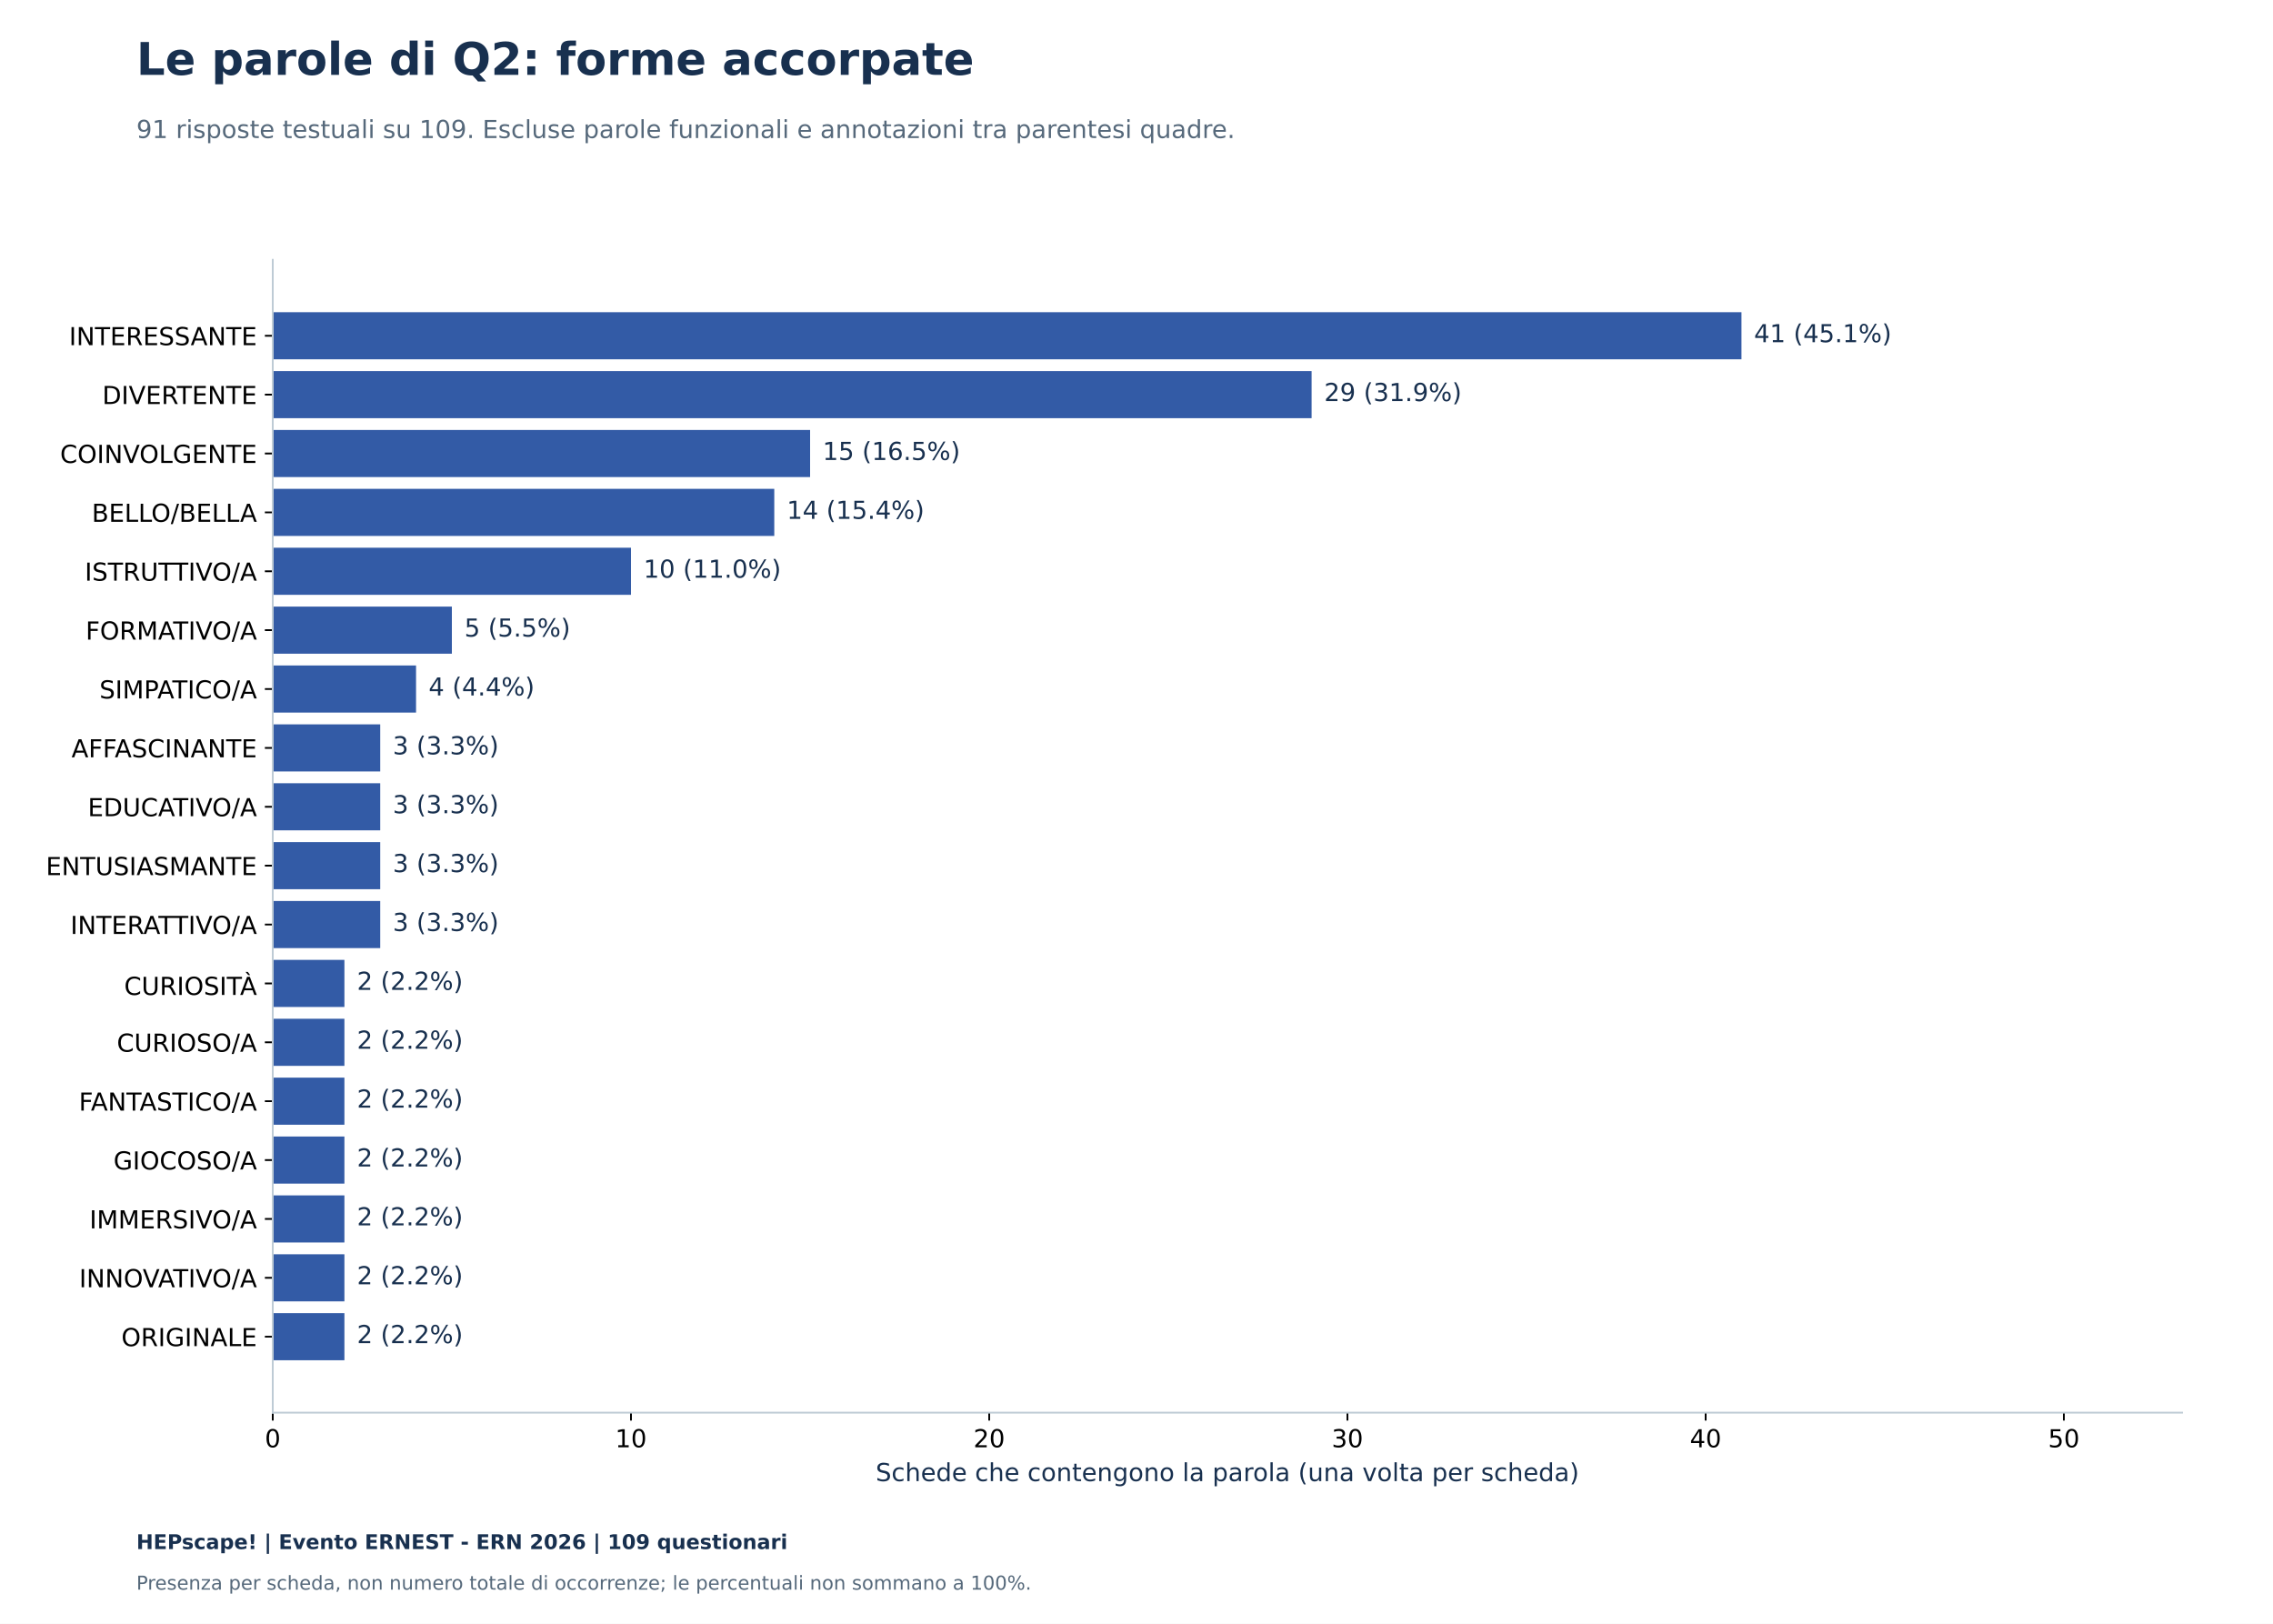
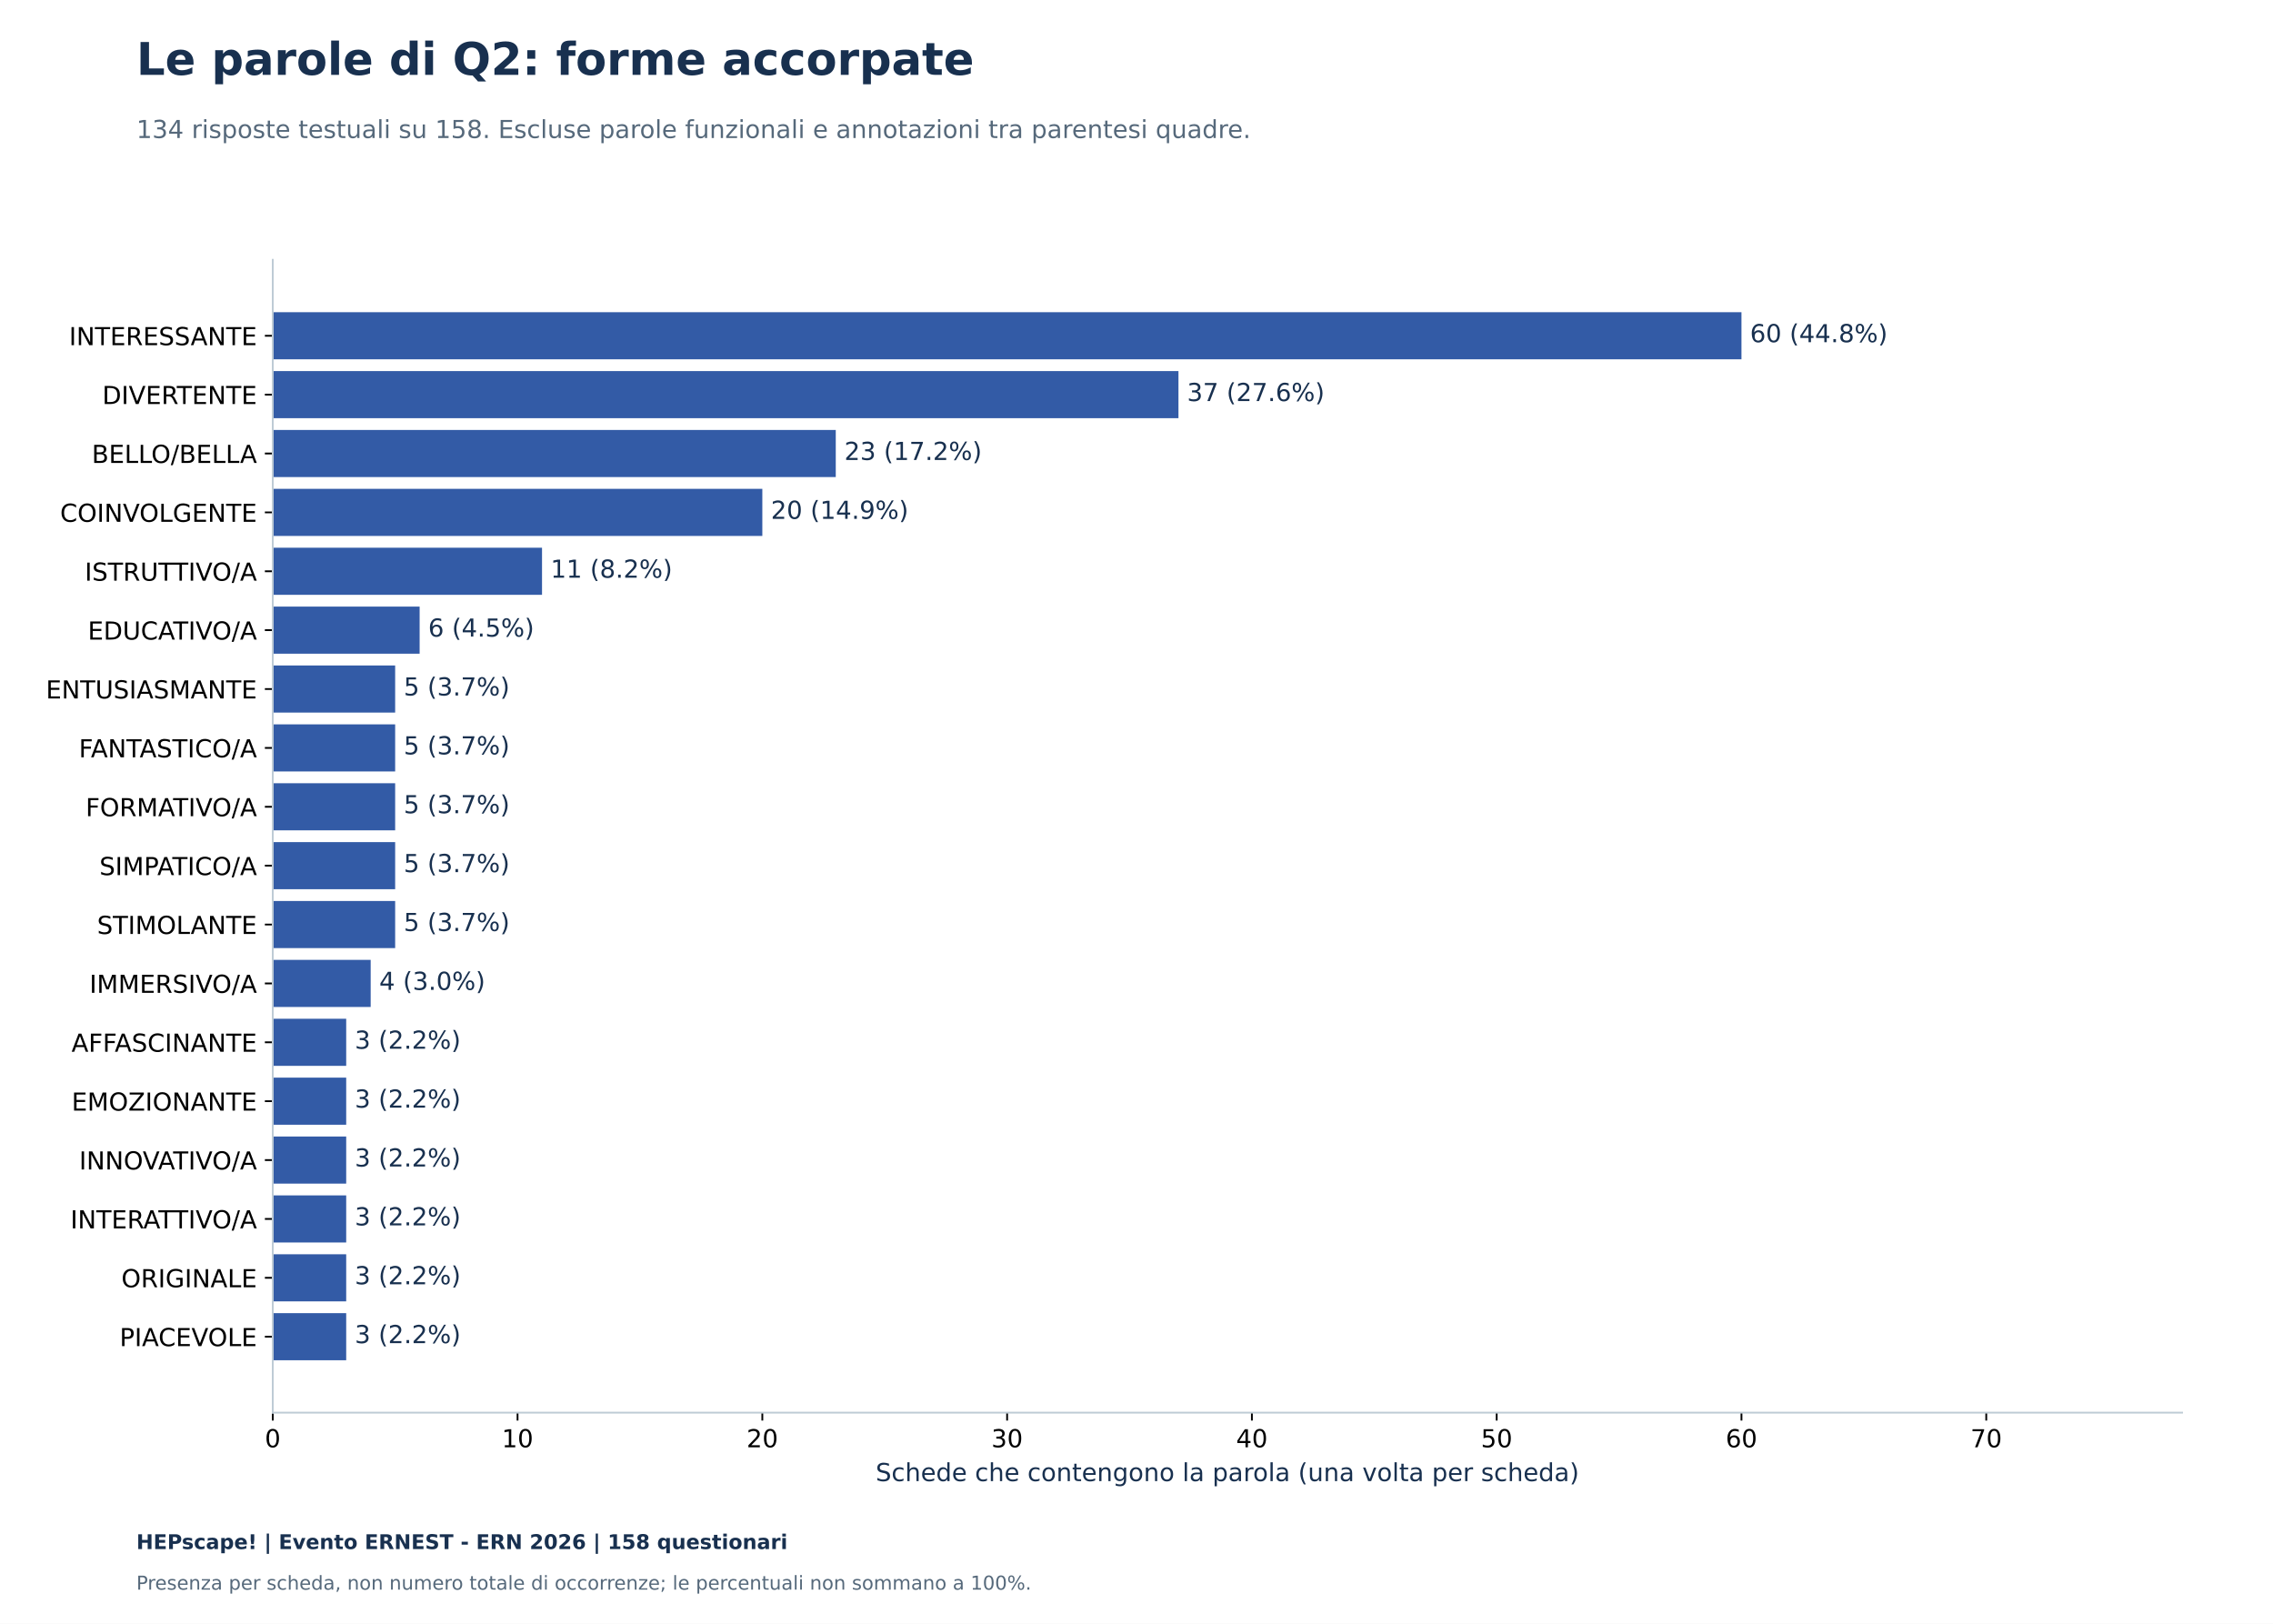
<svg xmlns="http://www.w3.org/2000/svg" xmlns:xlink="http://www.w3.org/1999/xlink" width="1008pt" height="720pt" viewBox="0 0 1008 720" version="1.1">
  <defs>
    <style type="text/css">*{stroke-linejoin: round; stroke-linecap: butt}</style>
  </defs>
  <g id="figure_1">
    <g id="patch_1">
      <path d="M 0 720  L 1008 720  L 1008 0  L 0 0  z " style="fill: #ffffff" />
    </g>
    <g id="axes_1">
      <g id="patch_2">
        <path d="M 120.96 626.4  L 967.68 626.4  L 967.68 115.2  L 120.96 115.2  z " style="fill: #ffffff" />
      </g>
      <g id="patch_3">
-         <path d="M 120.96 138.436  L 772.283 138.436  L 772.283 159.323  L 120.96 159.323  z " clip-path="url(#pf5b5498dea)" style="fill: #335ba6" />
+         <path d="M 120.96 138.436  L 772.283 138.436  L 772.283 159.323  L 120.96 159.323  z " clip-path="url(#pf3ff379bb9)" style="fill: #335ba6" />
      </g>
      <g id="patch_4">
-         <path d="M 120.96 164.545  L 581.652 164.545  L 581.652 185.431  L 120.96 185.431  z " clip-path="url(#pf5b5498dea)" style="fill: #335ba6" />
+         <path d="M 120.96 164.545  L 522.609 164.545  L 522.609 185.431  L 120.96 185.431  z " clip-path="url(#pf3ff379bb9)" style="fill: #335ba6" />
      </g>
      <g id="patch_5">
-         <path d="M 120.96 190.653  L 359.249 190.653  L 359.249 211.54  L 120.96 211.54  z " clip-path="url(#pf5b5498dea)" style="fill: #335ba6" />
+         <path d="M 120.96 190.653  L 370.634 190.653  L 370.634 211.54  L 120.96 211.54  z " clip-path="url(#pf3ff379bb9)" style="fill: #335ba6" />
      </g>
      <g id="patch_6">
-         <path d="M 120.96 216.761  L 343.363 216.761  L 343.363 237.648  L 120.96 237.648  z " clip-path="url(#pf5b5498dea)" style="fill: #335ba6" />
+         <path d="M 120.96 216.761  L 338.068 216.761  L 338.068 237.648  L 120.96 237.648  z " clip-path="url(#pf3ff379bb9)" style="fill: #335ba6" />
      </g>
      <g id="patch_7">
-         <path d="M 120.96 242.869  L 279.819 242.869  L 279.819 263.756  L 120.96 263.756  z " clip-path="url(#pf5b5498dea)" style="fill: #335ba6" />
+         <path d="M 120.96 242.869  L 240.369 242.869  L 240.369 263.756  L 120.96 263.756  z " clip-path="url(#pf3ff379bb9)" style="fill: #335ba6" />
      </g>
      <g id="patch_8">
-         <path d="M 120.96 268.978  L 200.39 268.978  L 200.39 289.864  L 120.96 289.864  z " clip-path="url(#pf5b5498dea)" style="fill: #335ba6" />
+         <path d="M 120.96 268.978  L 186.092 268.978  L 186.092 289.864  L 120.96 289.864  z " clip-path="url(#pf3ff379bb9)" style="fill: #335ba6" />
      </g>
      <g id="patch_9">
-         <path d="M 120.96 295.086  L 184.504 295.086  L 184.504 315.973  L 120.96 315.973  z " clip-path="url(#pf5b5498dea)" style="fill: #335ba6" />
+         <path d="M 120.96 295.086  L 175.237 295.086  L 175.237 315.973  L 120.96 315.973  z " clip-path="url(#pf3ff379bb9)" style="fill: #335ba6" />
      </g>
      <g id="patch_10">
-         <path d="M 120.96 321.194  L 168.618 321.194  L 168.618 342.081  L 120.96 342.081  z " clip-path="url(#pf5b5498dea)" style="fill: #335ba6" />
+         <path d="M 120.96 321.194  L 175.237 321.194  L 175.237 342.081  L 120.96 342.081  z " clip-path="url(#pf3ff379bb9)" style="fill: #335ba6" />
      </g>
      <g id="patch_11">
-         <path d="M 120.96 347.303  L 168.618 347.303  L 168.618 368.189  L 120.96 368.189  z " clip-path="url(#pf5b5498dea)" style="fill: #335ba6" />
+         <path d="M 120.96 347.303  L 175.237 347.303  L 175.237 368.189  L 120.96 368.189  z " clip-path="url(#pf3ff379bb9)" style="fill: #335ba6" />
      </g>
      <g id="patch_12">
-         <path d="M 120.96 373.411  L 168.618 373.411  L 168.618 394.297  L 120.96 394.297  z " clip-path="url(#pf5b5498dea)" style="fill: #335ba6" />
+         <path d="M 120.96 373.411  L 175.237 373.411  L 175.237 394.297  L 120.96 394.297  z " clip-path="url(#pf3ff379bb9)" style="fill: #335ba6" />
      </g>
      <g id="patch_13">
-         <path d="M 120.96 399.519  L 168.618 399.519  L 168.618 420.406  L 120.96 420.406  z " clip-path="url(#pf5b5498dea)" style="fill: #335ba6" />
+         <path d="M 120.96 399.519  L 175.237 399.519  L 175.237 420.406  L 120.96 420.406  z " clip-path="url(#pf3ff379bb9)" style="fill: #335ba6" />
      </g>
      <g id="patch_14">
-         <path d="M 120.96 425.627  L 152.732 425.627  L 152.732 446.514  L 120.96 446.514  z " clip-path="url(#pf5b5498dea)" style="fill: #335ba6" />
+         <path d="M 120.96 425.627  L 164.382 425.627  L 164.382 446.514  L 120.96 446.514  z " clip-path="url(#pf3ff379bb9)" style="fill: #335ba6" />
      </g>
      <g id="patch_15">
-         <path d="M 120.96 451.736  L 152.732 451.736  L 152.732 472.622  L 120.96 472.622  z " clip-path="url(#pf5b5498dea)" style="fill: #335ba6" />
+         <path d="M 120.96 451.736  L 153.526 451.736  L 153.526 472.622  L 120.96 472.622  z " clip-path="url(#pf3ff379bb9)" style="fill: #335ba6" />
      </g>
      <g id="patch_16">
-         <path d="M 120.96 477.844  L 152.732 477.844  L 152.732 498.731  L 120.96 498.731  z " clip-path="url(#pf5b5498dea)" style="fill: #335ba6" />
+         <path d="M 120.96 477.844  L 153.526 477.844  L 153.526 498.731  L 120.96 498.731  z " clip-path="url(#pf3ff379bb9)" style="fill: #335ba6" />
      </g>
      <g id="patch_17">
-         <path d="M 120.96 503.952  L 152.732 503.952  L 152.732 524.839  L 120.96 524.839  z " clip-path="url(#pf5b5498dea)" style="fill: #335ba6" />
+         <path d="M 120.96 503.952  L 153.526 503.952  L 153.526 524.839  L 120.96 524.839  z " clip-path="url(#pf3ff379bb9)" style="fill: #335ba6" />
      </g>
      <g id="patch_18">
-         <path d="M 120.96 530.06  L 152.732 530.06  L 152.732 550.947  L 120.96 550.947  z " clip-path="url(#pf5b5498dea)" style="fill: #335ba6" />
+         <path d="M 120.96 530.06  L 153.526 530.06  L 153.526 550.947  L 120.96 550.947  z " clip-path="url(#pf3ff379bb9)" style="fill: #335ba6" />
      </g>
      <g id="patch_19">
-         <path d="M 120.96 556.169  L 152.732 556.169  L 152.732 577.055  L 120.96 577.055  z " clip-path="url(#pf5b5498dea)" style="fill: #335ba6" />
+         <path d="M 120.96 556.169  L 153.526 556.169  L 153.526 577.055  L 120.96 577.055  z " clip-path="url(#pf3ff379bb9)" style="fill: #335ba6" />
      </g>
      <g id="patch_20">
-         <path d="M 120.96 582.277  L 152.732 582.277  L 152.732 603.164  L 120.96 603.164  z " clip-path="url(#pf5b5498dea)" style="fill: #335ba6" />
+         <path d="M 120.96 582.277  L 153.526 582.277  L 153.526 603.164  L 120.96 603.164  z " clip-path="url(#pf3ff379bb9)" style="fill: #335ba6" />
      </g>
      <g id="matplotlib.axis_1">
        <g id="xtick_1">
          <g id="line2d_1">
            <defs>
-               <path id="mb1f4440bbb" d="M 0 0  L 0 3.5  " style="stroke: #000000; stroke-width: 0.8" />
+               <path id="m996aa112a0" d="M 0 0  L 0 3.5  " style="stroke: #000000; stroke-width: 0.8" />
            </defs>
            <g>
-               <use xlink:href="#mb1f4440bbb" x="120.96" y="626.4" style="stroke: #000000; stroke-width: 0.8" />
+               <use xlink:href="#m996aa112a0" x="120.96" y="626.4" style="stroke: #000000; stroke-width: 0.8" />
            </g>
          </g>
          <g id="text_1">
            <text style="font-size: 11px; font-family: 'DejaVu Sans'; text-anchor: middle" x="120.96" y="641.757" transform="rotate(-0 120.96 641.7574)">0</text>
          </g>
        </g>
        <g id="xtick_2">
          <g id="line2d_2">
            <g>
-               <use xlink:href="#mb1f4440bbb" x="279.819" y="626.4" style="stroke: #000000; stroke-width: 0.8" />
+               <use xlink:href="#m996aa112a0" x="229.514" y="626.4" style="stroke: #000000; stroke-width: 0.8" />
            </g>
          </g>
          <g id="text_2">
-             <text style="font-size: 11px; font-family: 'DejaVu Sans'; text-anchor: middle" x="279.819" y="641.757" transform="rotate(-0 279.8193 641.7574)">10</text>
+             <text style="font-size: 11px; font-family: 'DejaVu Sans'; text-anchor: middle" x="229.514" y="641.757" transform="rotate(-0 229.5138 641.7574)">10</text>
          </g>
        </g>
        <g id="xtick_3">
          <g id="line2d_3">
            <g>
-               <use xlink:href="#mb1f4440bbb" x="438.679" y="626.4" style="stroke: #000000; stroke-width: 0.8" />
+               <use xlink:href="#m996aa112a0" x="338.068" y="626.4" style="stroke: #000000; stroke-width: 0.8" />
            </g>
          </g>
          <g id="text_3">
-             <text style="font-size: 11px; font-family: 'DejaVu Sans'; text-anchor: middle" x="438.679" y="641.757" transform="rotate(-0 438.6786 641.7574)">20</text>
+             <text style="font-size: 11px; font-family: 'DejaVu Sans'; text-anchor: middle" x="338.068" y="641.757" transform="rotate(-0 338.0677 641.7574)">20</text>
          </g>
        </g>
        <g id="xtick_4">
          <g id="line2d_4">
            <g>
-               <use xlink:href="#mb1f4440bbb" x="597.538" y="626.4" style="stroke: #000000; stroke-width: 0.8" />
+               <use xlink:href="#m996aa112a0" x="446.622" y="626.4" style="stroke: #000000; stroke-width: 0.8" />
            </g>
          </g>
          <g id="text_4">
-             <text style="font-size: 11px; font-family: 'DejaVu Sans'; text-anchor: middle" x="597.538" y="641.757" transform="rotate(-0 597.5379 641.7574)">30</text>
+             <text style="font-size: 11px; font-family: 'DejaVu Sans'; text-anchor: middle" x="446.622" y="641.757" transform="rotate(-0 446.6215 641.7574)">30</text>
          </g>
        </g>
        <g id="xtick_5">
          <g id="line2d_5">
            <g>
-               <use xlink:href="#mb1f4440bbb" x="756.397" y="626.4" style="stroke: #000000; stroke-width: 0.8" />
+               <use xlink:href="#m996aa112a0" x="555.175" y="626.4" style="stroke: #000000; stroke-width: 0.8" />
            </g>
          </g>
          <g id="text_5">
-             <text style="font-size: 11px; font-family: 'DejaVu Sans'; text-anchor: middle" x="756.397" y="641.757" transform="rotate(-0 756.3971 641.7574)">40</text>
+             <text style="font-size: 11px; font-family: 'DejaVu Sans'; text-anchor: middle" x="555.175" y="641.757" transform="rotate(-0 555.1754 641.7574)">40</text>
          </g>
        </g>
        <g id="xtick_6">
          <g id="line2d_6">
            <g>
-               <use xlink:href="#mb1f4440bbb" x="915.256" y="626.4" style="stroke: #000000; stroke-width: 0.8" />
+               <use xlink:href="#m996aa112a0" x="663.729" y="626.4" style="stroke: #000000; stroke-width: 0.8" />
            </g>
          </g>
          <g id="text_6">
-             <text style="font-size: 11px; font-family: 'DejaVu Sans'; text-anchor: middle" x="915.256" y="641.757" transform="rotate(-0 915.2564 641.7574)">50</text>
-           </g>
-         </g>
-         <g id="text_7">
+             <text style="font-size: 11px; font-family: 'DejaVu Sans'; text-anchor: middle" x="663.729" y="641.757" transform="rotate(-0 663.7292 641.7574)">50</text>
+           </g>
+         </g>
+         <g id="xtick_7">
+           <g id="line2d_7">
+             <g>
+               <use xlink:href="#m996aa112a0" x="772.283" y="626.4" style="stroke: #000000; stroke-width: 0.8" />
+             </g>
+           </g>
+           <g id="text_7">
+             <text style="font-size: 11px; font-family: 'DejaVu Sans'; text-anchor: middle" x="772.283" y="641.757" transform="rotate(-0 772.2831 641.7574)">60</text>
+           </g>
+         </g>
+         <g id="xtick_8">
+           <g id="line2d_8">
+             <g>
+               <use xlink:href="#m996aa112a0" x="880.837" y="626.4" style="stroke: #000000; stroke-width: 0.8" />
+             </g>
+           </g>
+           <g id="text_8">
+             <text style="font-size: 11px; font-family: 'DejaVu Sans'; text-anchor: middle" x="880.837" y="641.757" transform="rotate(-0 880.8369 641.7574)">70</text>
+           </g>
+         </g>
+         <g id="text_9">
          <text style="font-size: 11px; font-family: 'DejaVu Sans'; text-anchor: middle; fill: #18304f" x="544.32" y="656.758" transform="rotate(-0 544.32 656.7583)">Schede che contengono la parola (una volta per scheda)</text>
        </g>
      </g>
      <g id="matplotlib.axis_2">
        <g id="ytick_1">
-           <g id="line2d_7">
+           <g id="line2d_9">
            <defs>
-               <path id="mac0868d30e" d="M 0 0  L -3.5 0  " style="stroke: #000000; stroke-width: 0.8" />
+               <path id="m484e80f51c" d="M 0 0  L -3.5 0  " style="stroke: #000000; stroke-width: 0.8" />
            </defs>
            <g>
-               <use xlink:href="#mac0868d30e" x="120.96" y="148.88" style="stroke: #000000; stroke-width: 0.8" />
-             </g>
-           </g>
-           <g id="text_8">
+               <use xlink:href="#m484e80f51c" x="120.96" y="148.88" style="stroke: #000000; stroke-width: 0.8" />
+             </g>
+           </g>
+           <g id="text_10">
            <text style="font-size: 11px; font-family: 'DejaVu Sans'; text-anchor: end" x="113.96" y="153.058" transform="rotate(-0 113.96 153.0584)">INTERESSANTE</text>
          </g>
        </g>
        <g id="ytick_2">
-           <g id="line2d_8">
-             <g>
-               <use xlink:href="#mac0868d30e" x="120.96" y="174.988" style="stroke: #000000; stroke-width: 0.8" />
-             </g>
-           </g>
-           <g id="text_9">
+           <g id="line2d_10">
+             <g>
+               <use xlink:href="#m484e80f51c" x="120.96" y="174.988" style="stroke: #000000; stroke-width: 0.8" />
+             </g>
+           </g>
+           <g id="text_11">
            <text style="font-size: 11px; font-family: 'DejaVu Sans'; text-anchor: end" x="113.96" y="179.167" transform="rotate(-0 113.96 179.1667)">DIVERTENTE</text>
          </g>
        </g>
        <g id="ytick_3">
-           <g id="line2d_9">
-             <g>
-               <use xlink:href="#mac0868d30e" x="120.96" y="201.096" style="stroke: #000000; stroke-width: 0.8" />
-             </g>
-           </g>
-           <g id="text_10">
-             <text style="font-size: 11px; font-family: 'DejaVu Sans'; text-anchor: end" x="113.96" y="205.275" transform="rotate(-0 113.96 205.2749)">COINVOLGENTE</text>
+           <g id="line2d_11">
+             <g>
+               <use xlink:href="#m484e80f51c" x="120.96" y="201.096" style="stroke: #000000; stroke-width: 0.8" />
+             </g>
+           </g>
+           <g id="text_12">
+             <text style="font-size: 11px; font-family: 'DejaVu Sans'; text-anchor: end" x="113.96" y="205.275" transform="rotate(-0 113.96 205.2749)">BELLO/BELLA</text>
          </g>
        </g>
        <g id="ytick_4">
-           <g id="line2d_10">
-             <g>
-               <use xlink:href="#mac0868d30e" x="120.96" y="227.204" style="stroke: #000000; stroke-width: 0.8" />
-             </g>
-           </g>
-           <g id="text_11">
-             <text style="font-size: 11px; font-family: 'DejaVu Sans'; text-anchor: end" x="113.96" y="231.383" transform="rotate(-0 113.96 231.3832)">BELLO/BELLA</text>
+           <g id="line2d_12">
+             <g>
+               <use xlink:href="#m484e80f51c" x="120.96" y="227.204" style="stroke: #000000; stroke-width: 0.8" />
+             </g>
+           </g>
+           <g id="text_13">
+             <text style="font-size: 11px; font-family: 'DejaVu Sans'; text-anchor: end" x="113.96" y="231.383" transform="rotate(-0 113.96 231.3832)">COINVOLGENTE</text>
          </g>
        </g>
        <g id="ytick_5">
-           <g id="line2d_11">
-             <g>
-               <use xlink:href="#mac0868d30e" x="120.96" y="253.313" style="stroke: #000000; stroke-width: 0.8" />
-             </g>
-           </g>
-           <g id="text_12">
+           <g id="line2d_13">
+             <g>
+               <use xlink:href="#m484e80f51c" x="120.96" y="253.313" style="stroke: #000000; stroke-width: 0.8" />
+             </g>
+           </g>
+           <g id="text_14">
            <text style="font-size: 11px; font-family: 'DejaVu Sans'; text-anchor: end" x="113.96" y="257.491" transform="rotate(-0 113.96 257.4915)">ISTRUTTIVO/A</text>
          </g>
        </g>
        <g id="ytick_6">
-           <g id="line2d_12">
-             <g>
-               <use xlink:href="#mac0868d30e" x="120.96" y="279.421" style="stroke: #000000; stroke-width: 0.8" />
-             </g>
-           </g>
-           <g id="text_13">
-             <text style="font-size: 11px; font-family: 'DejaVu Sans'; text-anchor: end" x="113.96" y="283.6" transform="rotate(-0 113.96 283.5998)">FORMATIVO/A</text>
+           <g id="line2d_14">
+             <g>
+               <use xlink:href="#m484e80f51c" x="120.96" y="279.421" style="stroke: #000000; stroke-width: 0.8" />
+             </g>
+           </g>
+           <g id="text_15">
+             <text style="font-size: 11px; font-family: 'DejaVu Sans'; text-anchor: end" x="113.96" y="283.6" transform="rotate(-0 113.96 283.5998)">EDUCATIVO/A</text>
          </g>
        </g>
        <g id="ytick_7">
-           <g id="line2d_13">
-             <g>
-               <use xlink:href="#mac0868d30e" x="120.96" y="305.529" style="stroke: #000000; stroke-width: 0.8" />
-             </g>
-           </g>
-           <g id="text_14">
-             <text style="font-size: 11px; font-family: 'DejaVu Sans'; text-anchor: end" x="113.96" y="309.708" transform="rotate(-0 113.96 309.708)">SIMPATICO/A</text>
+           <g id="line2d_15">
+             <g>
+               <use xlink:href="#m484e80f51c" x="120.96" y="305.529" style="stroke: #000000; stroke-width: 0.8" />
+             </g>
+           </g>
+           <g id="text_16">
+             <text style="font-size: 11px; font-family: 'DejaVu Sans'; text-anchor: end" x="113.96" y="309.708" transform="rotate(-0 113.96 309.708)">ENTUSIASMANTE</text>
          </g>
        </g>
        <g id="ytick_8">
-           <g id="line2d_14">
-             <g>
-               <use xlink:href="#mac0868d30e" x="120.96" y="331.638" style="stroke: #000000; stroke-width: 0.8" />
-             </g>
-           </g>
-           <g id="text_15">
-             <text style="font-size: 11px; font-family: 'DejaVu Sans'; text-anchor: end" x="113.96" y="335.816" transform="rotate(-0 113.96 335.8163)">AFFASCINANTE</text>
+           <g id="line2d_16">
+             <g>
+               <use xlink:href="#m484e80f51c" x="120.96" y="331.638" style="stroke: #000000; stroke-width: 0.8" />
+             </g>
+           </g>
+           <g id="text_17">
+             <text style="font-size: 11px; font-family: 'DejaVu Sans'; text-anchor: end" x="113.96" y="335.816" transform="rotate(-0 113.96 335.8163)">FANTASTICO/A</text>
          </g>
        </g>
        <g id="ytick_9">
-           <g id="line2d_15">
-             <g>
-               <use xlink:href="#mac0868d30e" x="120.96" y="357.746" style="stroke: #000000; stroke-width: 0.8" />
-             </g>
-           </g>
-           <g id="text_16">
-             <text style="font-size: 11px; font-family: 'DejaVu Sans'; text-anchor: end" x="113.96" y="361.925" transform="rotate(-0 113.96 361.9246)">EDUCATIVO/A</text>
+           <g id="line2d_17">
+             <g>
+               <use xlink:href="#m484e80f51c" x="120.96" y="357.746" style="stroke: #000000; stroke-width: 0.8" />
+             </g>
+           </g>
+           <g id="text_18">
+             <text style="font-size: 11px; font-family: 'DejaVu Sans'; text-anchor: end" x="113.96" y="361.925" transform="rotate(-0 113.96 361.9246)">FORMATIVO/A</text>
          </g>
        </g>
        <g id="ytick_10">
-           <g id="line2d_16">
-             <g>
-               <use xlink:href="#mac0868d30e" x="120.96" y="383.854" style="stroke: #000000; stroke-width: 0.8" />
-             </g>
-           </g>
-           <g id="text_17">
-             <text style="font-size: 11px; font-family: 'DejaVu Sans'; text-anchor: end" x="113.96" y="388.033" transform="rotate(-0 113.96 388.0328)">ENTUSIASMANTE</text>
+           <g id="line2d_18">
+             <g>
+               <use xlink:href="#m484e80f51c" x="120.96" y="383.854" style="stroke: #000000; stroke-width: 0.8" />
+             </g>
+           </g>
+           <g id="text_19">
+             <text style="font-size: 11px; font-family: 'DejaVu Sans'; text-anchor: end" x="113.96" y="388.033" transform="rotate(-0 113.96 388.0328)">SIMPATICO/A</text>
          </g>
        </g>
        <g id="ytick_11">
-           <g id="line2d_17">
-             <g>
-               <use xlink:href="#mac0868d30e" x="120.96" y="409.962" style="stroke: #000000; stroke-width: 0.8" />
-             </g>
-           </g>
-           <g id="text_18">
-             <text style="font-size: 11px; font-family: 'DejaVu Sans'; text-anchor: end" x="113.96" y="414.141" transform="rotate(-0 113.96 414.1411)">INTERATTIVO/A</text>
+           <g id="line2d_19">
+             <g>
+               <use xlink:href="#m484e80f51c" x="120.96" y="409.962" style="stroke: #000000; stroke-width: 0.8" />
+             </g>
+           </g>
+           <g id="text_20">
+             <text style="font-size: 11px; font-family: 'DejaVu Sans'; text-anchor: end" x="113.96" y="414.141" transform="rotate(-0 113.96 414.1411)">STIMOLANTE</text>
          </g>
        </g>
        <g id="ytick_12">
-           <g id="line2d_18">
-             <g>
-               <use xlink:href="#mac0868d30e" x="120.96" y="436.071" style="stroke: #000000; stroke-width: 0.8" />
-             </g>
-           </g>
-           <g id="text_19">
-             <text style="font-size: 11px; font-family: 'DejaVu Sans'; text-anchor: end" x="113.96" y="441.171" transform="rotate(-0 113.96 441.1711)">CURIOSITÀ</text>
+           <g id="line2d_20">
+             <g>
+               <use xlink:href="#m484e80f51c" x="120.96" y="436.071" style="stroke: #000000; stroke-width: 0.8" />
+             </g>
+           </g>
+           <g id="text_21">
+             <text style="font-size: 11px; font-family: 'DejaVu Sans'; text-anchor: end" x="113.96" y="440.249" transform="rotate(-0 113.96 440.2494)">IMMERSIVO/A</text>
          </g>
        </g>
        <g id="ytick_13">
-           <g id="line2d_19">
-             <g>
-               <use xlink:href="#mac0868d30e" x="120.96" y="462.179" style="stroke: #000000; stroke-width: 0.8" />
-             </g>
-           </g>
-           <g id="text_20">
-             <text style="font-size: 11px; font-family: 'DejaVu Sans'; text-anchor: end" x="113.96" y="466.358" transform="rotate(-0 113.96 466.3577)">CURIOSO/A</text>
+           <g id="line2d_21">
+             <g>
+               <use xlink:href="#m484e80f51c" x="120.96" y="462.179" style="stroke: #000000; stroke-width: 0.8" />
+             </g>
+           </g>
+           <g id="text_22">
+             <text style="font-size: 11px; font-family: 'DejaVu Sans'; text-anchor: end" x="113.96" y="466.358" transform="rotate(-0 113.96 466.3577)">AFFASCINANTE</text>
          </g>
        </g>
        <g id="ytick_14">
-           <g id="line2d_20">
-             <g>
-               <use xlink:href="#mac0868d30e" x="120.96" y="488.287" style="stroke: #000000; stroke-width: 0.8" />
-             </g>
-           </g>
-           <g id="text_21">
-             <text style="font-size: 11px; font-family: 'DejaVu Sans'; text-anchor: end" x="113.96" y="492.466" transform="rotate(-0 113.96 492.4659)">FANTASTICO/A</text>
+           <g id="line2d_22">
+             <g>
+               <use xlink:href="#m484e80f51c" x="120.96" y="488.287" style="stroke: #000000; stroke-width: 0.8" />
+             </g>
+           </g>
+           <g id="text_23">
+             <text style="font-size: 11px; font-family: 'DejaVu Sans'; text-anchor: end" x="113.96" y="492.466" transform="rotate(-0 113.96 492.4659)">EMOZIONANTE</text>
          </g>
        </g>
        <g id="ytick_15">
-           <g id="line2d_21">
-             <g>
-               <use xlink:href="#mac0868d30e" x="120.96" y="514.396" style="stroke: #000000; stroke-width: 0.8" />
-             </g>
-           </g>
-           <g id="text_22">
-             <text style="font-size: 11px; font-family: 'DejaVu Sans'; text-anchor: end" x="113.96" y="518.574" transform="rotate(-0 113.96 518.5742)">GIOCOSO/A</text>
+           <g id="line2d_23">
+             <g>
+               <use xlink:href="#m484e80f51c" x="120.96" y="514.396" style="stroke: #000000; stroke-width: 0.8" />
+             </g>
+           </g>
+           <g id="text_24">
+             <text style="font-size: 11px; font-family: 'DejaVu Sans'; text-anchor: end" x="113.96" y="518.574" transform="rotate(-0 113.96 518.5742)">INNOVATIVO/A</text>
          </g>
        </g>
        <g id="ytick_16">
-           <g id="line2d_22">
-             <g>
-               <use xlink:href="#mac0868d30e" x="120.96" y="540.504" style="stroke: #000000; stroke-width: 0.8" />
-             </g>
-           </g>
-           <g id="text_23">
-             <text style="font-size: 11px; font-family: 'DejaVu Sans'; text-anchor: end" x="113.96" y="544.682" transform="rotate(-0 113.96 544.6825)">IMMERSIVO/A</text>
+           <g id="line2d_24">
+             <g>
+               <use xlink:href="#m484e80f51c" x="120.96" y="540.504" style="stroke: #000000; stroke-width: 0.8" />
+             </g>
+           </g>
+           <g id="text_25">
+             <text style="font-size: 11px; font-family: 'DejaVu Sans'; text-anchor: end" x="113.96" y="544.682" transform="rotate(-0 113.96 544.6825)">INTERATTIVO/A</text>
          </g>
        </g>
        <g id="ytick_17">
-           <g id="line2d_23">
-             <g>
-               <use xlink:href="#mac0868d30e" x="120.96" y="566.612" style="stroke: #000000; stroke-width: 0.8" />
-             </g>
-           </g>
-           <g id="text_24">
-             <text style="font-size: 11px; font-family: 'DejaVu Sans'; text-anchor: end" x="113.96" y="570.791" transform="rotate(-0 113.96 570.7908)">INNOVATIVO/A</text>
+           <g id="line2d_25">
+             <g>
+               <use xlink:href="#m484e80f51c" x="120.96" y="566.612" style="stroke: #000000; stroke-width: 0.8" />
+             </g>
+           </g>
+           <g id="text_26">
+             <text style="font-size: 11px; font-family: 'DejaVu Sans'; text-anchor: end" x="113.96" y="570.791" transform="rotate(-0 113.96 570.7908)">ORIGINALE</text>
          </g>
        </g>
        <g id="ytick_18">
-           <g id="line2d_24">
-             <g>
-               <use xlink:href="#mac0868d30e" x="120.96" y="592.72" style="stroke: #000000; stroke-width: 0.8" />
-             </g>
-           </g>
-           <g id="text_25">
-             <text style="font-size: 11px; font-family: 'DejaVu Sans'; text-anchor: end" x="113.96" y="596.899" transform="rotate(-0 113.96 596.899)">ORIGINALE</text>
+           <g id="line2d_26">
+             <g>
+               <use xlink:href="#m484e80f51c" x="120.96" y="592.72" style="stroke: #000000; stroke-width: 0.8" />
+             </g>
+           </g>
+           <g id="text_27">
+             <text style="font-size: 11px; font-family: 'DejaVu Sans'; text-anchor: end" x="113.96" y="596.899" transform="rotate(-0 113.96 596.899)">PIACEVOLE</text>
          </g>
        </g>
      </g>
      <g id="patch_21">
        <path d="M 120.96 626.4  L 120.96 115.2  " style="fill: none; stroke: #becbd5; stroke-width: 0.8; stroke-linejoin: miter; stroke-linecap: square" />
      </g>
      <g id="patch_22">
        <path d="M 120.96 626.4  L 967.68 626.4  " style="fill: none; stroke: #becbd5; stroke-width: 0.8; stroke-linejoin: miter; stroke-linecap: square" />
      </g>
-       <g id="text_26">
-         <text style="font-size: 11px; font-family: 'DejaVu Sans'; text-anchor: start; fill: #18304f" x="777.843" y="151.737" transform="rotate(-0 777.8432 151.7371)">41 (45.1%)</text>
-       </g>
-       <g id="text_27">
-         <text style="font-size: 11px; font-family: 'DejaVu Sans'; text-anchor: start; fill: #18304f" x="587.212" y="177.845" transform="rotate(-0 587.212 177.8454)">29 (31.9%)</text>
-       </g>
      <g id="text_28">
-         <text style="font-size: 11px; font-family: 'DejaVu Sans'; text-anchor: start; fill: #18304f" x="364.809" y="203.954" transform="rotate(-0 364.809 203.9536)">15 (16.5%)</text>
+         <text style="font-size: 11px; font-family: 'DejaVu Sans'; text-anchor: start; fill: #18304f" x="776.082" y="151.737" transform="rotate(-0 776.0825 151.7371)">60 (44.8%)</text>
      </g>
      <g id="text_29">
-         <text style="font-size: 11px; font-family: 'DejaVu Sans'; text-anchor: start; fill: #18304f" x="348.923" y="230.062" transform="rotate(-0 348.9231 230.0619)">14 (15.4%)</text>
+         <text style="font-size: 11px; font-family: 'DejaVu Sans'; text-anchor: start; fill: #18304f" x="526.409" y="177.845" transform="rotate(-0 526.4086 177.8454)">37 (27.6%)</text>
      </g>
      <g id="text_30">
-         <text style="font-size: 11px; font-family: 'DejaVu Sans'; text-anchor: start; fill: #18304f" x="285.379" y="256.17" transform="rotate(-0 285.3794 256.1702)">10 (11.0%)</text>
+         <text style="font-size: 11px; font-family: 'DejaVu Sans'; text-anchor: start; fill: #18304f" x="374.433" y="203.954" transform="rotate(-0 374.4332 203.9536)">23 (17.2%)</text>
      </g>
      <g id="text_31">
-         <text style="font-size: 11px; font-family: 'DejaVu Sans'; text-anchor: start; fill: #18304f" x="205.95" y="282.278" transform="rotate(-0 205.9497 282.2785)">5 (5.5%)</text>
+         <text style="font-size: 11px; font-family: 'DejaVu Sans'; text-anchor: start; fill: #18304f" x="341.867" y="230.062" transform="rotate(-0 341.8671 230.0619)">20 (14.9%)</text>
      </g>
      <g id="text_32">
-         <text style="font-size: 11px; font-family: 'DejaVu Sans'; text-anchor: start; fill: #18304f" x="190.064" y="308.387" transform="rotate(-0 190.0638 308.3867)">4 (4.4%)</text>
+         <text style="font-size: 11px; font-family: 'DejaVu Sans'; text-anchor: start; fill: #18304f" x="244.169" y="256.17" transform="rotate(-0 244.1686 256.1702)">11 (8.2%)</text>
      </g>
      <g id="text_33">
-         <text style="font-size: 11px; font-family: 'DejaVu Sans'; text-anchor: start; fill: #18304f" x="174.178" y="334.495" transform="rotate(-0 174.1779 334.495)">3 (3.3%)</text>
+         <text style="font-size: 11px; font-family: 'DejaVu Sans'; text-anchor: start; fill: #18304f" x="189.892" y="282.278" transform="rotate(-0 189.8917 282.2785)">6 (4.5%)</text>
      </g>
      <g id="text_34">
-         <text style="font-size: 11px; font-family: 'DejaVu Sans'; text-anchor: start; fill: #18304f" x="174.178" y="360.603" transform="rotate(-0 174.1779 360.6033)">3 (3.3%)</text>
+         <text style="font-size: 11px; font-family: 'DejaVu Sans'; text-anchor: start; fill: #18304f" x="179.036" y="308.387" transform="rotate(-0 179.0363 308.3867)">5 (3.7%)</text>
      </g>
      <g id="text_35">
-         <text style="font-size: 11px; font-family: 'DejaVu Sans'; text-anchor: start; fill: #18304f" x="174.178" y="386.712" transform="rotate(-0 174.1779 386.7116)">3 (3.3%)</text>
+         <text style="font-size: 11px; font-family: 'DejaVu Sans'; text-anchor: start; fill: #18304f" x="179.036" y="334.495" transform="rotate(-0 179.0363 334.495)">5 (3.7%)</text>
      </g>
      <g id="text_36">
-         <text style="font-size: 11px; font-family: 'DejaVu Sans'; text-anchor: start; fill: #18304f" x="174.178" y="412.82" transform="rotate(-0 174.1779 412.8198)">3 (3.3%)</text>
+         <text style="font-size: 11px; font-family: 'DejaVu Sans'; text-anchor: start; fill: #18304f" x="179.036" y="360.603" transform="rotate(-0 179.0363 360.6033)">5 (3.7%)</text>
      </g>
      <g id="text_37">
-         <text style="font-size: 11px; font-family: 'DejaVu Sans'; text-anchor: start; fill: #18304f" x="158.292" y="438.928" transform="rotate(-0 158.2919 438.9281)">2 (2.2%)</text>
+         <text style="font-size: 11px; font-family: 'DejaVu Sans'; text-anchor: start; fill: #18304f" x="179.036" y="386.712" transform="rotate(-0 179.0363 386.7116)">5 (3.7%)</text>
      </g>
      <g id="text_38">
-         <text style="font-size: 11px; font-family: 'DejaVu Sans'; text-anchor: start; fill: #18304f" x="158.292" y="465.036" transform="rotate(-0 158.2919 465.0364)">2 (2.2%)</text>
+         <text style="font-size: 11px; font-family: 'DejaVu Sans'; text-anchor: start; fill: #18304f" x="179.036" y="412.82" transform="rotate(-0 179.0363 412.8198)">5 (3.7%)</text>
      </g>
      <g id="text_39">
-         <text style="font-size: 11px; font-family: 'DejaVu Sans'; text-anchor: start; fill: #18304f" x="158.292" y="491.145" transform="rotate(-0 158.2919 491.1447)">2 (2.2%)</text>
+         <text style="font-size: 11px; font-family: 'DejaVu Sans'; text-anchor: start; fill: #18304f" x="168.181" y="438.928" transform="rotate(-0 168.1809 438.9281)">4 (3.0%)</text>
      </g>
      <g id="text_40">
-         <text style="font-size: 11px; font-family: 'DejaVu Sans'; text-anchor: start; fill: #18304f" x="158.292" y="517.253" transform="rotate(-0 158.2919 517.2529)">2 (2.2%)</text>
+         <text style="font-size: 11px; font-family: 'DejaVu Sans'; text-anchor: start; fill: #18304f" x="157.326" y="465.036" transform="rotate(-0 157.3255 465.0364)">3 (2.2%)</text>
      </g>
      <g id="text_41">
-         <text style="font-size: 11px; font-family: 'DejaVu Sans'; text-anchor: start; fill: #18304f" x="158.292" y="543.361" transform="rotate(-0 158.2919 543.3612)">2 (2.2%)</text>
+         <text style="font-size: 11px; font-family: 'DejaVu Sans'; text-anchor: start; fill: #18304f" x="157.326" y="491.145" transform="rotate(-0 157.3255 491.1447)">3 (2.2%)</text>
      </g>
      <g id="text_42">
-         <text style="font-size: 11px; font-family: 'DejaVu Sans'; text-anchor: start; fill: #18304f" x="158.292" y="569.469" transform="rotate(-0 158.2919 569.4695)">2 (2.2%)</text>
+         <text style="font-size: 11px; font-family: 'DejaVu Sans'; text-anchor: start; fill: #18304f" x="157.326" y="517.253" transform="rotate(-0 157.3255 517.2529)">3 (2.2%)</text>
      </g>
      <g id="text_43">
-         <text style="font-size: 11px; font-family: 'DejaVu Sans'; text-anchor: start; fill: #18304f" x="158.292" y="595.578" transform="rotate(-0 158.2919 595.5777)">2 (2.2%)</text>
-       </g>
-     </g>
-     <g id="text_44">
+         <text style="font-size: 11px; font-family: 'DejaVu Sans'; text-anchor: start; fill: #18304f" x="157.326" y="543.361" transform="rotate(-0 157.3255 543.3612)">3 (2.2%)</text>
+       </g>
+       <g id="text_44">
+         <text style="font-size: 11px; font-family: 'DejaVu Sans'; text-anchor: start; fill: #18304f" x="157.326" y="569.469" transform="rotate(-0 157.3255 569.4695)">3 (2.2%)</text>
+       </g>
+       <g id="text_45">
+         <text style="font-size: 11px; font-family: 'DejaVu Sans'; text-anchor: start; fill: #18304f" x="157.326" y="595.578" transform="rotate(-0 157.3255 595.5777)">3 (2.2%)</text>
+       </g>
+     </g>
+     <g id="text_46">
      <text style="font-weight: 700; font-size: 20px; font-family: 'DejaVu Sans'; text-anchor: start; fill: #18304f" x="60.48" y="33.197" transform="rotate(-0 60.48 33.19687)">Le parole di Q2: forme accorpate</text>
    </g>
-     <g id="text_45">
-       <text style="font-size: 11px; font-family: 'DejaVu Sans'; text-anchor: start; fill: #56697b" x="60.48" y="61.2" transform="rotate(-0 60.48 61.2)">91 risposte testuali su 109. Escluse parole funzionali e annotazioni tra parentesi quadre.</text>
-     </g>
-     <g id="text_46">
-       <text style="font-weight: 700; font-size: 9px; font-family: 'DejaVu Sans'; text-anchor: start; fill: #18304f" x="60.48" y="686.88" transform="rotate(-0 60.48 686.88)">HEPscape! | Evento ERNEST - ERN 2026 | 109 questionari</text>
-     </g>
    <g id="text_47">
+       <text style="font-size: 11px; font-family: 'DejaVu Sans'; text-anchor: start; fill: #56697b" x="60.48" y="61.2" transform="rotate(-0 60.48 61.2)">134 risposte testuali su 158. Escluse parole funzionali e annotazioni tra parentesi quadre.</text>
+     </g>
+     <g id="text_48">
+       <text style="font-weight: 700; font-size: 9px; font-family: 'DejaVu Sans'; text-anchor: start; fill: #18304f" x="60.48" y="686.88" transform="rotate(-0 60.48 686.88)">HEPscape! | Evento ERNEST - ERN 2026 | 158 questionari</text>
+     </g>
+     <g id="text_49">
      <text style="font-size: 8.5px; font-family: 'DejaVu Sans'; text-anchor: start; fill: #56697b" x="60.48" y="704.88" transform="rotate(-0 60.48 704.88)">Presenza per scheda, non numero totale di occorrenze; le percentuali non sommano a 100%.</text>
    </g>
  </g>
  <defs>
-     <clipPath id="pf5b5498dea">
+     <clipPath id="pf3ff379bb9">
      <rect x="120.96" y="115.2" width="846.72" height="511.2" />
    </clipPath>
  </defs>
</svg>
